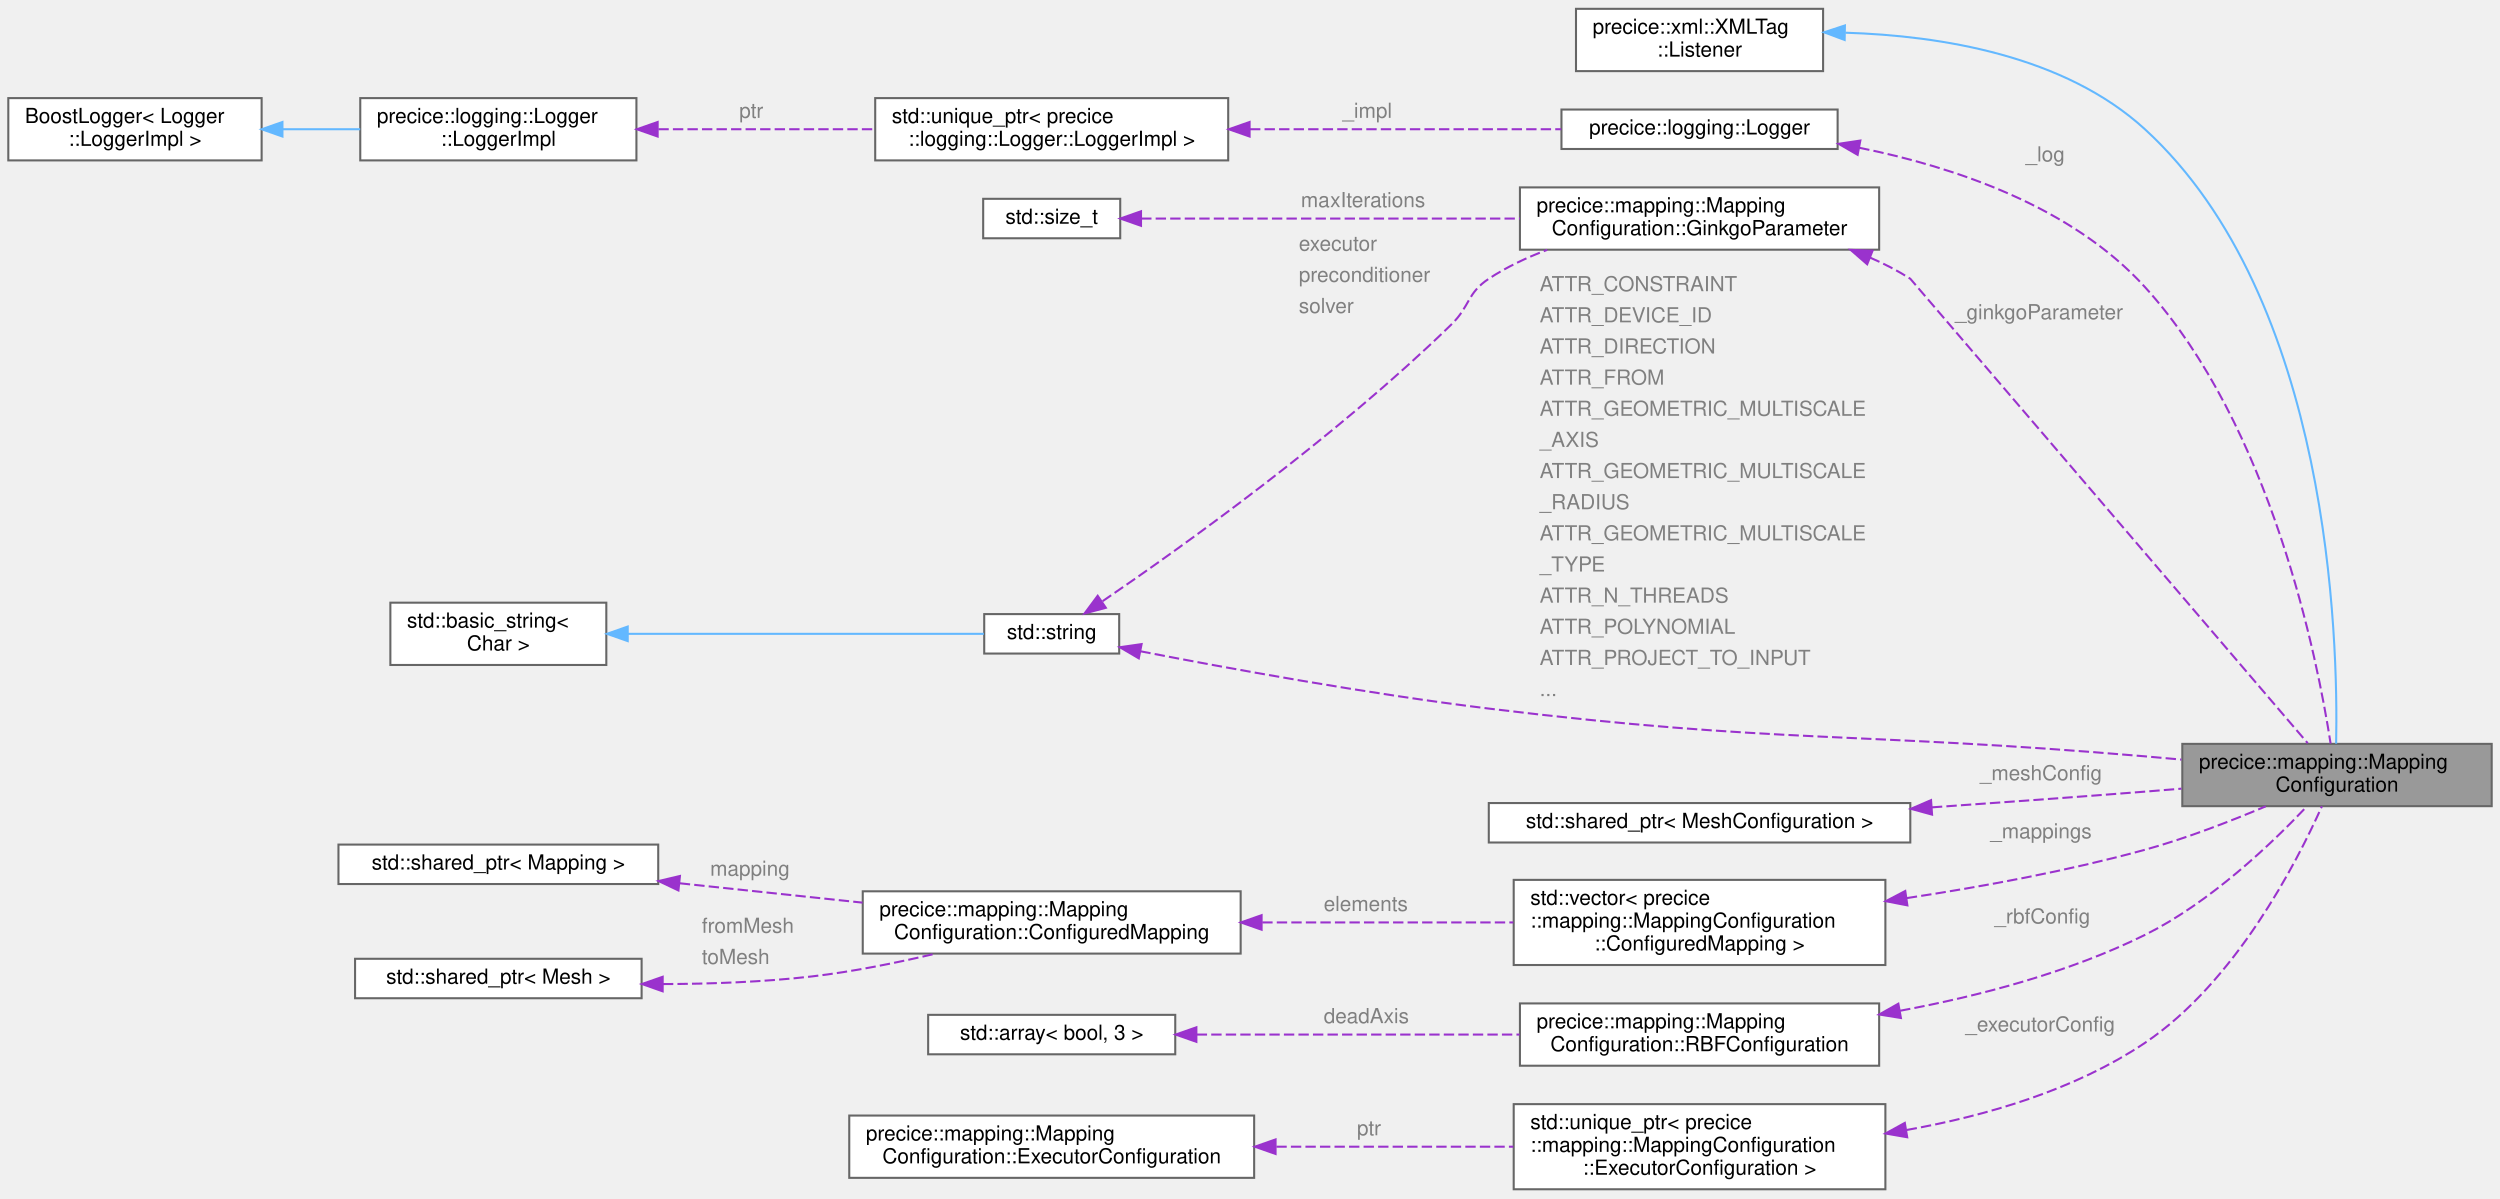
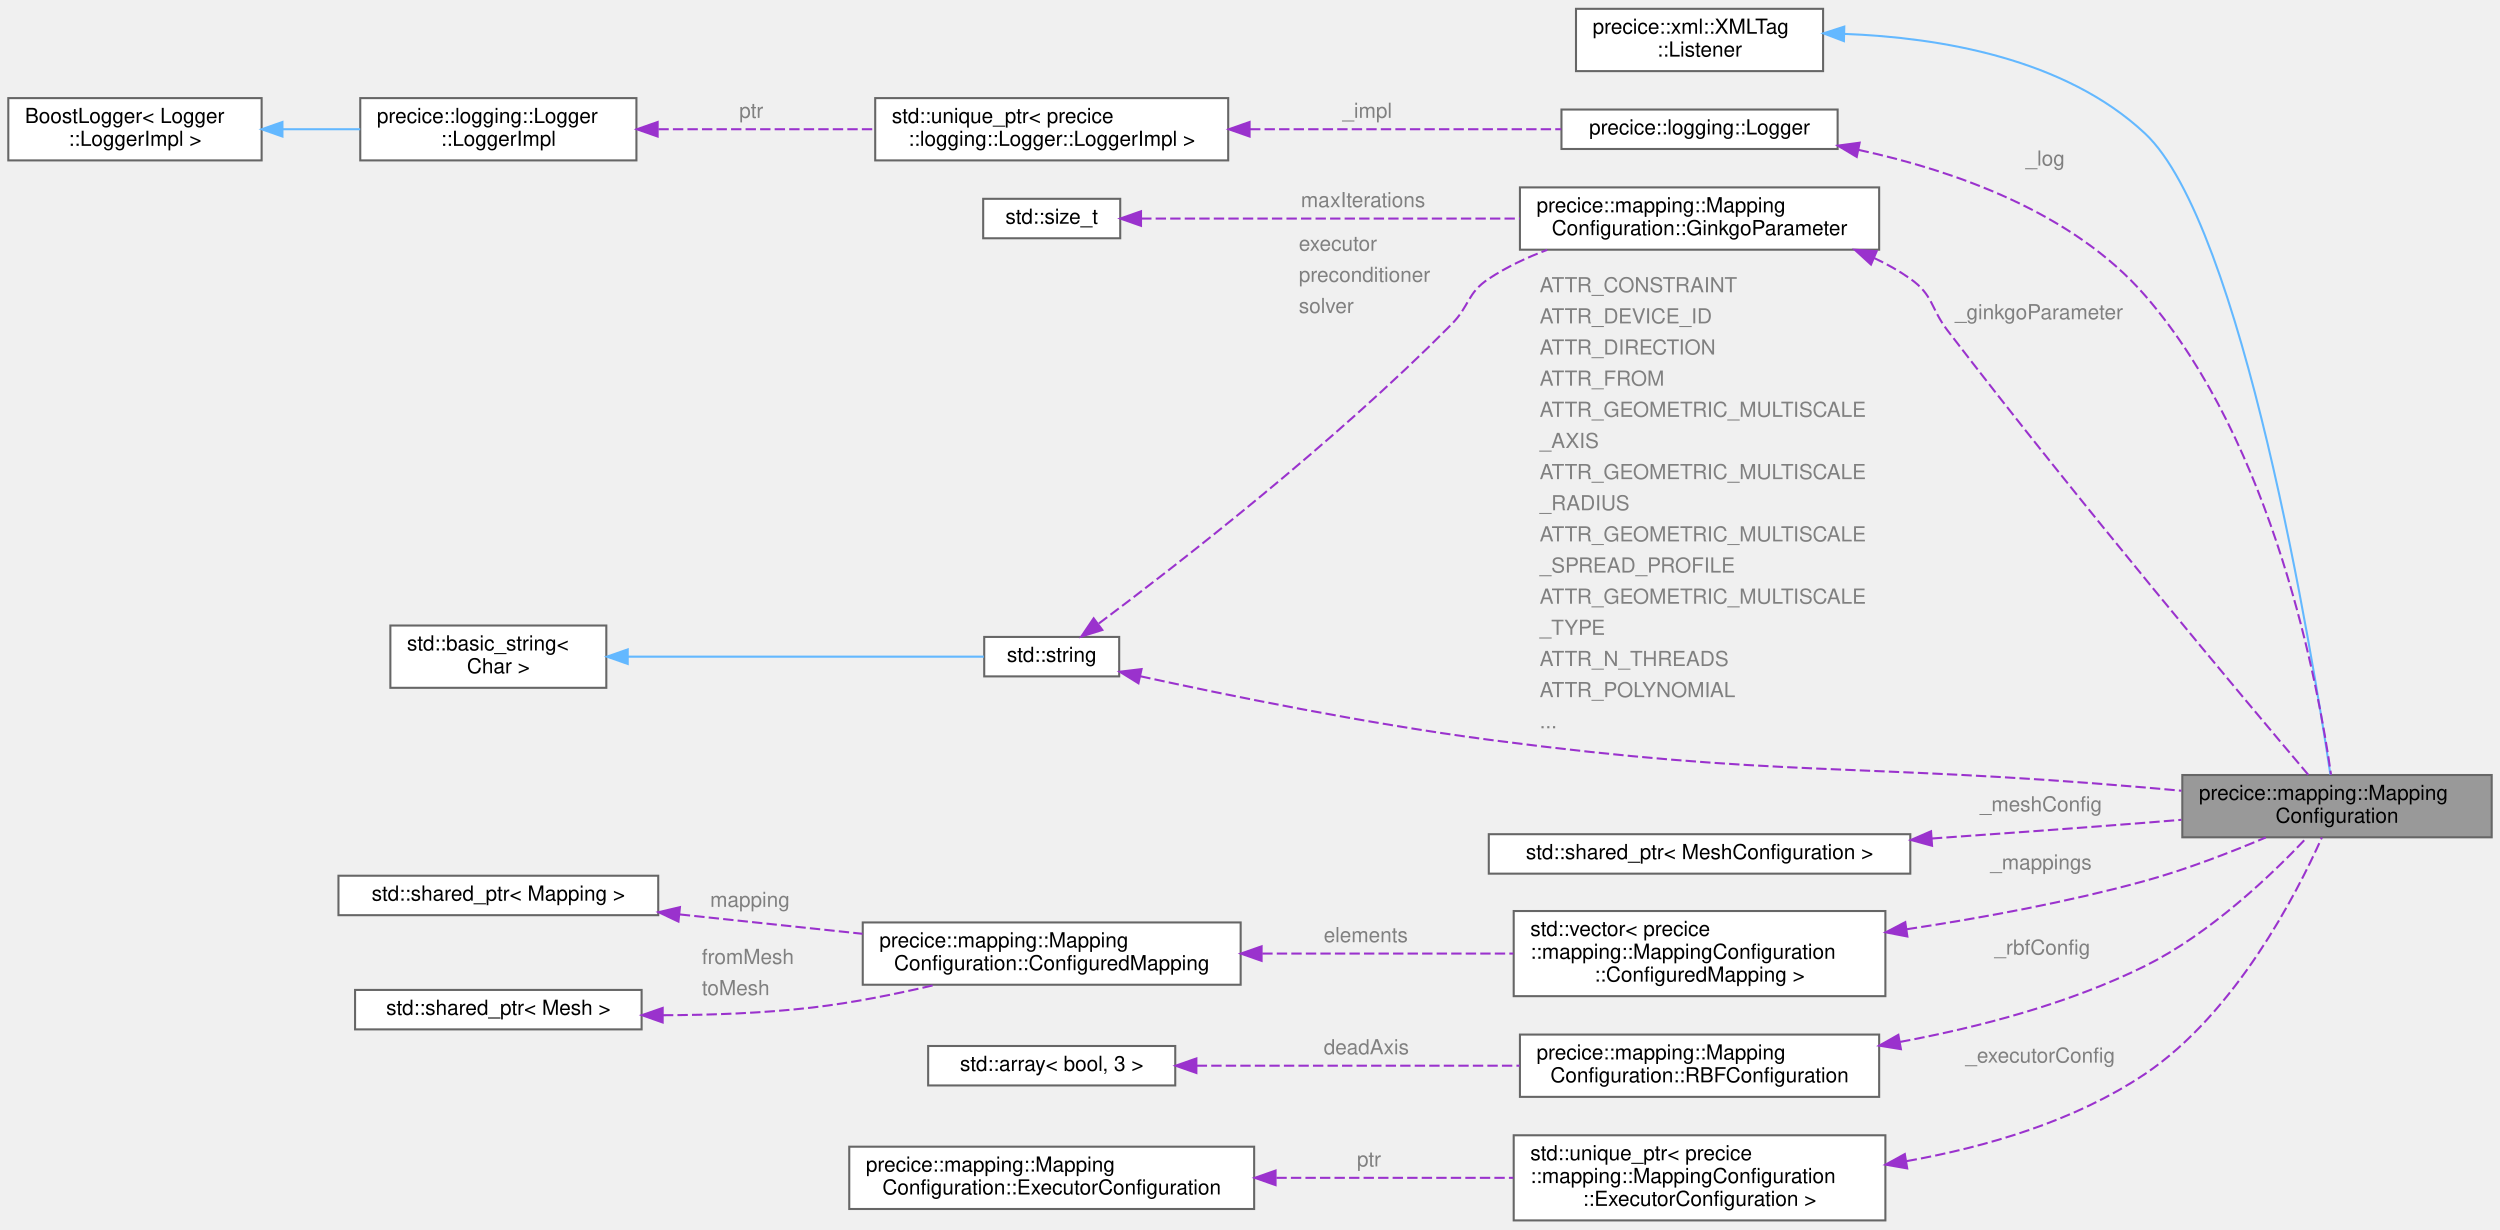
- <svg xmlns="http://www.w3.org/2000/svg" xmlns:xlink="http://www.w3.org/1999/xlink" width="1204pt" height="577pt" viewBox="0.00 0.00 1204.00 576.50">
-   <g id="graph0" class="graph" transform="scale(1 1) rotate(0) translate(4 572.5)">
+ <svg xmlns="http://www.w3.org/2000/svg" xmlns:xlink="http://www.w3.org/1999/xlink" width="1204pt" height="592pt" viewBox="0.00 0.00 1204.00 591.50">
+   <g id="graph0" class="graph" transform="scale(1 1) rotate(0) translate(4 587.5)">
    <g id="Node000001" class="node">
      <g id="a_Node000001">
        <a xlink:title="Performs XML configuration and holds configured mappings.">
          <polygon fill="#999999" stroke="#666666" points="1196,-214.5 1047,-214.5 1047,-184.5 1196,-184.5 1196,-214.5" />
          <text text-anchor="start" x="1055" y="-202.5" font-family="Helvetica,sans-Serif" font-size="10.00">precice::mapping::Mapping</text>
          <text text-anchor="middle" x="1121.5" y="-191.5" font-family="Helvetica,sans-Serif" font-size="10.00">Configuration</text>
        </a>
      </g>
    </g>
    <g id="Node000002" class="node">
      <g id="a_Node000002">
        <a xlink:href="structprecice_1_1xml_1_1XMLTag_1_1Listener.html" target="_top" xlink:title="Callback interface for configuration classes using XMLTag.">
-           <polygon fill="white" stroke="#666666" points="874,-568.5 755,-568.5 755,-538.5 874,-538.5 874,-568.5" />
-           <text text-anchor="start" x="763" y="-556.5" font-family="Helvetica,sans-Serif" font-size="10.00">precice::xml::XMLTag</text>
-           <text text-anchor="middle" x="814.5" y="-545.5" font-family="Helvetica,sans-Serif" font-size="10.00">::Listener</text>
+           <polygon fill="white" stroke="#666666" points="874,-583.5 755,-583.5 755,-553.5 874,-553.5 874,-583.5" />
+           <text text-anchor="start" x="763" y="-571.5" font-family="Helvetica,sans-Serif" font-size="10.00">precice::xml::XMLTag</text>
+           <text text-anchor="middle" x="814.5" y="-560.5" font-family="Helvetica,sans-Serif" font-size="10.00">::Listener</text>
        </a>
      </g>
    </g>
    <g id="edge1_Node000001_Node000002" class="edge">
      <g id="a_edge1_Node000001_Node000002">
        <a xlink:title=" ">
-           <path fill="none" stroke="#63b8ff" d="M884.72,-557C931.04,-555.56 990.38,-545.88 1029,-510.5 1118.22,-428.76 1122.12,-264.96 1121.08,-214.59" />
-           <polygon fill="#63b8ff" stroke="#63b8ff" points="884.38,-553.5 874.45,-557.19 884.51,-560.5 884.38,-553.5" />
+           <path fill="none" stroke="#63b8ff" d="M884.14,-571.43C930.66,-569.67 990.46,-559.53 1029,-523.5 1075.87,-479.7 1109.63,-272.81 1118.31,-214.71" />
+           <polygon fill="#63b8ff" stroke="#63b8ff" points="884.03,-567.94 874.13,-571.69 884.21,-574.93 884.03,-567.94" />
        </a>
      </g>
    </g>
    <g id="Node000003" class="node">
      <g id="a_Node000003">
        <a xlink:href="classprecice_1_1logging_1_1Logger.html" target="_top" xlink:title="This class provides a lightweight logger.">
-           <polygon fill="white" stroke="#666666" points="881,-520 748,-520 748,-501 881,-501 881,-520" />
-           <text text-anchor="middle" x="814.5" y="-508" font-family="Helvetica,sans-Serif" font-size="10.00">precice::logging::Logger</text>
+           <polygon fill="white" stroke="#666666" points="881,-535 748,-535 748,-516 881,-516 881,-535" />
+           <text text-anchor="middle" x="814.5" y="-523" font-family="Helvetica,sans-Serif" font-size="10.00">precice::logging::Logger</text>
        </a>
      </g>
    </g>
    <g id="edge2_Node000001_Node000003" class="edge">
      <g id="a_edge2_Node000001_Node000003">
        <a xlink:title=" ">
-           <path fill="none" stroke="#9a32cd" stroke-dasharray="5,2" d="M891.4,-501.6C937.37,-492.3 993.75,-473.3 1029,-434.5 1089.94,-367.42 1112.15,-255.17 1118.42,-214.66" />
-           <polygon fill="#9a32cd" stroke="#9a32cd" points="890.63,-498.18 881.46,-503.49 891.94,-505.06 890.63,-498.18" />
-         </a>
-       </g>
-       <text text-anchor="start" x="971.5" y="-495" font-family="Helvetica,sans-Serif" font-size="10.00" fill="grey">_log</text>
+           <path fill="none" stroke="#9a32cd" stroke-dasharray="5,2" d="M891.11,-515.56C937.39,-505.54 994.21,-485.49 1029,-445.5 1091.21,-373.99 1112.73,-256.29 1118.62,-214.66" />
+           <polygon fill="#9a32cd" stroke="#9a32cd" points="890.2,-512.17 881.11,-517.61 891.61,-519.03 890.2,-512.17" />
+         </a>
+       </g>
+       <text text-anchor="start" x="971.5" y="-508" font-family="Helvetica,sans-Serif" font-size="10.00" fill="grey">_log</text>
    </g>
    <g id="Node000004" class="node">
      <g id="a_Node000004">
        <a target="_parent" xlink:href="http://en.cppreference.com/w/cpp/memory/unique_ptr.html" xlink:title=" ">
-           <polygon fill="white" stroke="#666666" points="587.5,-525.5 417.5,-525.5 417.5,-495.5 587.5,-495.5 587.5,-525.5" />
-           <text text-anchor="start" x="425.5" y="-513.5" font-family="Helvetica,sans-Serif" font-size="10.00">std::unique_ptr&lt; precice</text>
-           <text text-anchor="middle" x="502.5" y="-502.5" font-family="Helvetica,sans-Serif" font-size="10.00">::logging::Logger::LoggerImpl &gt;</text>
+           <polygon fill="white" stroke="#666666" points="587.5,-540.5 417.5,-540.5 417.5,-510.5 587.5,-510.5 587.5,-540.5" />
+           <text text-anchor="start" x="425.5" y="-528.5" font-family="Helvetica,sans-Serif" font-size="10.00">std::unique_ptr&lt; precice</text>
+           <text text-anchor="middle" x="502.5" y="-517.5" font-family="Helvetica,sans-Serif" font-size="10.00">::logging::Logger::LoggerImpl &gt;</text>
        </a>
      </g>
    </g>
    <g id="edge3_Node000003_Node000004" class="edge">
      <g id="a_edge3_Node000003_Node000004">
        <a xlink:title=" ">
-           <path fill="none" stroke="#9a32cd" stroke-dasharray="5,2" d="M598,-510.5C646.48,-510.5 704.34,-510.5 747.89,-510.5" />
-           <polygon fill="#9a32cd" stroke="#9a32cd" points="597.8,-507 587.8,-510.5 597.8,-514 597.8,-507" />
-         </a>
-       </g>
-       <text text-anchor="start" x="642.5" y="-516" font-family="Helvetica,sans-Serif" font-size="10.00" fill="grey">_impl</text>
+           <path fill="none" stroke="#9a32cd" stroke-dasharray="5,2" d="M598,-525.5C646.48,-525.5 704.34,-525.5 747.89,-525.5" />
+           <polygon fill="#9a32cd" stroke="#9a32cd" points="597.8,-522 587.8,-525.5 597.8,-529 597.8,-522" />
+         </a>
+       </g>
+       <text text-anchor="start" x="642.5" y="-531" font-family="Helvetica,sans-Serif" font-size="10.00" fill="grey">_impl</text>
    </g>
    <g id="Node000005" class="node">
      <g id="a_Node000005">
        <a xlink:href="classprecice_1_1logging_1_1Logger_1_1LoggerImpl.html" target="_top" xlink:title=" ">
-           <polygon fill="white" stroke="#666666" points="302.5,-525.5 169.5,-525.5 169.5,-495.5 302.5,-495.5 302.5,-525.5" />
-           <text text-anchor="start" x="177.5" y="-513.5" font-family="Helvetica,sans-Serif" font-size="10.00">precice::logging::Logger</text>
-           <text text-anchor="middle" x="236" y="-502.5" font-family="Helvetica,sans-Serif" font-size="10.00">::LoggerImpl</text>
+           <polygon fill="white" stroke="#666666" points="302.5,-540.5 169.5,-540.5 169.5,-510.5 302.5,-510.5 302.5,-540.5" />
+           <text text-anchor="start" x="177.5" y="-528.5" font-family="Helvetica,sans-Serif" font-size="10.00">precice::logging::Logger</text>
+           <text text-anchor="middle" x="236" y="-517.5" font-family="Helvetica,sans-Serif" font-size="10.00">::LoggerImpl</text>
        </a>
      </g>
    </g>
    <g id="edge4_Node000004_Node000005" class="edge">
      <g id="a_edge4_Node000004_Node000005">
        <a xlink:title=" ">
-           <path fill="none" stroke="#9a32cd" stroke-dasharray="5,2" d="M313.07,-510.5C345.6,-510.5 383.7,-510.5 417.09,-510.5" />
-           <polygon fill="#9a32cd" stroke="#9a32cd" points="312.72,-507 302.72,-510.5 312.72,-514 312.72,-507" />
-         </a>
-       </g>
-       <text text-anchor="start" x="352" y="-516" font-family="Helvetica,sans-Serif" font-size="10.00" fill="grey">ptr</text>
+           <path fill="none" stroke="#9a32cd" stroke-dasharray="5,2" d="M313.07,-525.5C345.6,-525.5 383.7,-525.5 417.09,-525.5" />
+           <polygon fill="#9a32cd" stroke="#9a32cd" points="312.72,-522 302.72,-525.5 312.72,-529 312.72,-522" />
+         </a>
+       </g>
+       <text text-anchor="start" x="352" y="-531" font-family="Helvetica,sans-Serif" font-size="10.00" fill="grey">ptr</text>
    </g>
    <g id="Node000006" class="node">
      <g id="a_Node000006">
        <a xlink:title=" ">
-           <polygon fill="white" stroke="#666666" points="122,-525.5 0,-525.5 0,-495.5 122,-495.5 122,-525.5" />
-           <text text-anchor="start" x="8" y="-513.5" font-family="Helvetica,sans-Serif" font-size="10.00">BoostLogger&lt; Logger</text>
-           <text text-anchor="middle" x="61" y="-502.5" font-family="Helvetica,sans-Serif" font-size="10.00">::LoggerImpl &gt;</text>
+           <polygon fill="white" stroke="#666666" points="122,-540.5 0,-540.5 0,-510.5 122,-510.5 122,-540.5" />
+           <text text-anchor="start" x="8" y="-528.5" font-family="Helvetica,sans-Serif" font-size="10.00">BoostLogger&lt; Logger</text>
+           <text text-anchor="middle" x="61" y="-517.5" font-family="Helvetica,sans-Serif" font-size="10.00">::LoggerImpl &gt;</text>
        </a>
      </g>
    </g>
    <g id="edge5_Node000005_Node000006" class="edge">
      <g id="a_edge5_Node000005_Node000006">
        <a xlink:title=" ">
-           <path fill="none" stroke="#63b8ff" d="M132.23,-510.5C144.54,-510.5 157.3,-510.5 169.47,-510.5" />
-           <polygon fill="#63b8ff" stroke="#63b8ff" points="132.02,-507 122.02,-510.5 132.02,-514 132.02,-507" />
+           <path fill="none" stroke="#63b8ff" d="M132.23,-525.5C144.54,-525.5 157.3,-525.5 169.47,-525.5" />
+           <polygon fill="#63b8ff" stroke="#63b8ff" points="132.02,-522 122.02,-525.5 132.02,-529 132.02,-522" />
        </a>
      </g>
    </g>
    <g id="Node000007" class="node">
      <g id="a_Node000007">
        <a target="_parent" xlink:href="http://en.cppreference.com/w/cpp/string/basic_string.html" xlink:title=" ">
-           <polygon fill="white" stroke="#666666" points="535,-277 470,-277 470,-258 535,-258 535,-277" />
-           <text text-anchor="middle" x="502.5" y="-265" font-family="Helvetica,sans-Serif" font-size="10.00">std::string</text>
+           <polygon fill="white" stroke="#666666" points="535,-281 470,-281 470,-262 535,-262 535,-281" />
+           <text text-anchor="middle" x="502.5" y="-269" font-family="Helvetica,sans-Serif" font-size="10.00">std::string</text>
        </a>
      </g>
    </g>
    <g id="edge6_Node000001_Node000007" class="edge">
      <g id="a_edge6_Node000001_Node000007">
        <a xlink:title=" ">
-           <path fill="none" stroke="#9a32cd" stroke-dasharray="5,2" d="M545.2,-259.1C587.35,-250.9 654.45,-238.64 713,-231.5 852.78,-214.44 888.7,-220.5 1029,-208.5 1034.73,-208.01 1040.65,-207.48 1046.6,-206.93" />
-           <polygon fill="#9a32cd" stroke="#9a32cd" points="544.44,-255.68 535.3,-261.04 545.79,-262.55 544.44,-255.68" />
-         </a>
-       </g>
-       <text text-anchor="start" x="737.5" y="-432.5" font-family="Helvetica,sans-Serif" font-size="10.00" fill="grey">ATTR_CONSTRAINT</text>
-       <text text-anchor="start" x="737.5" y="-417.5" font-family="Helvetica,sans-Serif" font-size="10.00" fill="grey">ATTR_DEVICE_ID</text>
-       <text text-anchor="start" x="737.5" y="-402.5" font-family="Helvetica,sans-Serif" font-size="10.00" fill="grey">ATTR_DIRECTION</text>
-       <text text-anchor="start" x="737.5" y="-387.5" font-family="Helvetica,sans-Serif" font-size="10.00" fill="grey">ATTR_FROM</text>
-       <text text-anchor="start" x="737.5" y="-372.5" font-family="Helvetica,sans-Serif" font-size="10.00" fill="grey">ATTR_GEOMETRIC_MULTISCALE</text>
-       <text text-anchor="start" x="737.5" y="-357.5" font-family="Helvetica,sans-Serif" font-size="10.00" fill="grey">  _AXIS</text>
-       <text text-anchor="start" x="737.5" y="-342.5" font-family="Helvetica,sans-Serif" font-size="10.00" fill="grey">ATTR_GEOMETRIC_MULTISCALE</text>
-       <text text-anchor="start" x="737.5" y="-327.5" font-family="Helvetica,sans-Serif" font-size="10.00" fill="grey">  _RADIUS</text>
-       <text text-anchor="start" x="737.5" y="-312.5" font-family="Helvetica,sans-Serif" font-size="10.00" fill="grey">ATTR_GEOMETRIC_MULTISCALE</text>
-       <text text-anchor="start" x="737.5" y="-297.5" font-family="Helvetica,sans-Serif" font-size="10.00" fill="grey">  _TYPE</text>
-       <text text-anchor="start" x="737.5" y="-282.5" font-family="Helvetica,sans-Serif" font-size="10.00" fill="grey">ATTR_N_THREADS</text>
-       <text text-anchor="start" x="737.5" y="-267.5" font-family="Helvetica,sans-Serif" font-size="10.00" fill="grey">ATTR_POLYNOMIAL</text>
-       <text text-anchor="start" x="737.5" y="-252.5" font-family="Helvetica,sans-Serif" font-size="10.00" fill="grey">ATTR_PROJECT_TO_INPUT</text>
-       <text text-anchor="start" x="737.5" y="-237.5" font-family="Helvetica,sans-Serif" font-size="10.00" fill="grey">  ...</text>
+           <path fill="none" stroke="#9a32cd" stroke-dasharray="5,2" d="M545.15,-262.07C587.26,-252.88 654.32,-239.21 713,-231.5 852.62,-213.15 888.7,-220.5 1029,-208.5 1034.73,-208.01 1040.65,-207.48 1046.6,-206.93" />
+           <polygon fill="#9a32cd" stroke="#9a32cd" points="544.27,-258.68 535.26,-264.24 545.78,-265.51 544.27,-258.68" />
+         </a>
+       </g>
+       <text text-anchor="start" x="737.5" y="-447" font-family="Helvetica,sans-Serif" font-size="10.00" fill="grey">ATTR_CONSTRAINT</text>
+       <text text-anchor="start" x="737.5" y="-432" font-family="Helvetica,sans-Serif" font-size="10.00" fill="grey">ATTR_DEVICE_ID</text>
+       <text text-anchor="start" x="737.5" y="-417" font-family="Helvetica,sans-Serif" font-size="10.00" fill="grey">ATTR_DIRECTION</text>
+       <text text-anchor="start" x="737.5" y="-402" font-family="Helvetica,sans-Serif" font-size="10.00" fill="grey">ATTR_FROM</text>
+       <text text-anchor="start" x="737.5" y="-387" font-family="Helvetica,sans-Serif" font-size="10.00" fill="grey">ATTR_GEOMETRIC_MULTISCALE</text>
+       <text text-anchor="start" x="737.5" y="-372" font-family="Helvetica,sans-Serif" font-size="10.00" fill="grey">  _AXIS</text>
+       <text text-anchor="start" x="737.5" y="-357" font-family="Helvetica,sans-Serif" font-size="10.00" fill="grey">ATTR_GEOMETRIC_MULTISCALE</text>
+       <text text-anchor="start" x="737.5" y="-342" font-family="Helvetica,sans-Serif" font-size="10.00" fill="grey">  _RADIUS</text>
+       <text text-anchor="start" x="737.5" y="-327" font-family="Helvetica,sans-Serif" font-size="10.00" fill="grey">ATTR_GEOMETRIC_MULTISCALE</text>
+       <text text-anchor="start" x="737.5" y="-312" font-family="Helvetica,sans-Serif" font-size="10.00" fill="grey">  _SPREAD_PROFILE</text>
+       <text text-anchor="start" x="737.5" y="-297" font-family="Helvetica,sans-Serif" font-size="10.00" fill="grey">ATTR_GEOMETRIC_MULTISCALE</text>
+       <text text-anchor="start" x="737.5" y="-282" font-family="Helvetica,sans-Serif" font-size="10.00" fill="grey">  _TYPE</text>
+       <text text-anchor="start" x="737.5" y="-267" font-family="Helvetica,sans-Serif" font-size="10.00" fill="grey">ATTR_N_THREADS</text>
+       <text text-anchor="start" x="737.5" y="-252" font-family="Helvetica,sans-Serif" font-size="10.00" fill="grey">ATTR_POLYNOMIAL</text>
+       <text text-anchor="start" x="737.5" y="-237" font-family="Helvetica,sans-Serif" font-size="10.00" fill="grey">  ...</text>
    </g>
    <g id="Node000018" class="node">
      <g id="a_Node000018">
        <a xlink:href="structprecice_1_1mapping_1_1MappingConfiguration_1_1GinkgoParameter.html" target="_top" xlink:title=" ">
-           <polygon fill="white" stroke="#666666" points="901,-482.5 728,-482.5 728,-452.5 901,-452.5 901,-482.5" />
-           <text text-anchor="start" x="736" y="-470.5" font-family="Helvetica,sans-Serif" font-size="10.00">precice::mapping::Mapping</text>
-           <text text-anchor="middle" x="814.5" y="-459.5" font-family="Helvetica,sans-Serif" font-size="10.00">Configuration::GinkgoParameter</text>
+           <polygon fill="white" stroke="#666666" points="901,-497.5 728,-497.5 728,-467.5 901,-467.5 901,-497.5" />
+           <text text-anchor="start" x="736" y="-485.5" font-family="Helvetica,sans-Serif" font-size="10.00">precice::mapping::Mapping</text>
+           <text text-anchor="middle" x="814.5" y="-474.5" font-family="Helvetica,sans-Serif" font-size="10.00">Configuration::GinkgoParameter</text>
        </a>
      </g>
    </g>
    <g id="edge18_Node000018_Node000007" class="edge">
      <g id="a_edge18_Node000018_Node000007">
        <a xlink:title=" ">
-           <path fill="none" stroke="#9a32cd" stroke-dasharray="5,2" d="M527.03,-283.23C564.56,-308.86 639.41,-362.26 695,-416.5 704.04,-425.32 702.45,-431.54 713,-438.5 721.57,-444.15 731.25,-448.72 741.13,-452.41" />
-           <polygon fill="#9a32cd" stroke="#9a32cd" points="528.57,-280.04 518.33,-277.32 524.64,-285.83 528.57,-280.04" />
-         </a>
-       </g>
-       <text text-anchor="start" x="621.5" y="-452" font-family="Helvetica,sans-Serif" font-size="10.00" fill="grey">executor</text>
-       <text text-anchor="start" x="621.5" y="-437" font-family="Helvetica,sans-Serif" font-size="10.00" fill="grey">preconditioner</text>
-       <text text-anchor="start" x="621.5" y="-422" font-family="Helvetica,sans-Serif" font-size="10.00" fill="grey">solver</text>
+           <path fill="none" stroke="#9a32cd" stroke-dasharray="5,2" d="M525.23,-287.49C561.98,-315 637.97,-373.88 695,-431.5 703.89,-440.48 702.45,-446.54 713,-453.5 721.57,-459.15 731.25,-463.72 741.13,-467.41" />
+           <polygon fill="#9a32cd" stroke="#9a32cd" points="526.88,-284.36 516.77,-281.2 522.7,-289.97 526.88,-284.36" />
+         </a>
+       </g>
+       <text text-anchor="start" x="621.5" y="-467" font-family="Helvetica,sans-Serif" font-size="10.00" fill="grey">executor</text>
+       <text text-anchor="start" x="621.5" y="-452" font-family="Helvetica,sans-Serif" font-size="10.00" fill="grey">preconditioner</text>
+       <text text-anchor="start" x="621.5" y="-437" font-family="Helvetica,sans-Serif" font-size="10.00" fill="grey">solver</text>
    </g>
    <g id="Node000008" class="node">
      <g id="a_Node000008">
        <a target="_parent" xlink:href="http://en.cppreference.com/w/cpp/string/basic_string.html" xlink:title=" ">
-           <polygon fill="white" stroke="#666666" points="288,-282.5 184,-282.5 184,-252.5 288,-252.5 288,-282.5" />
-           <text text-anchor="start" x="192" y="-270.5" font-family="Helvetica,sans-Serif" font-size="10.00">std::basic_string&lt;</text>
-           <text text-anchor="middle" x="236" y="-259.5" font-family="Helvetica,sans-Serif" font-size="10.00"> Char &gt;</text>
+           <polygon fill="white" stroke="#666666" points="288,-286.5 184,-286.5 184,-256.5 288,-256.5 288,-286.5" />
+           <text text-anchor="start" x="192" y="-274.5" font-family="Helvetica,sans-Serif" font-size="10.00">std::basic_string&lt;</text>
+           <text text-anchor="middle" x="236" y="-263.5" font-family="Helvetica,sans-Serif" font-size="10.00"> Char &gt;</text>
        </a>
      </g>
    </g>
    <g id="edge7_Node000007_Node000008" class="edge">
      <g id="a_edge7_Node000007_Node000008">
        <a xlink:title=" ">
-           <path fill="none" stroke="#63b8ff" d="M298.39,-267.5C351.98,-267.5 427.62,-267.5 469.84,-267.5" />
-           <polygon fill="#63b8ff" stroke="#63b8ff" points="298.31,-264 288.31,-267.5 298.31,-271 298.31,-264" />
+           <path fill="none" stroke="#63b8ff" d="M298.39,-271.5C351.98,-271.5 427.62,-271.5 469.84,-271.5" />
+           <polygon fill="#63b8ff" stroke="#63b8ff" points="298.31,-268 288.31,-271.5 298.31,-275 298.31,-268" />
        </a>
      </g>
    </g>
    <g id="Node000009" class="node">
      <g id="a_Node000009">
        <a target="_parent" xlink:href="http://en.cppreference.com/w/cpp/memory/shared_ptr.html" xlink:title=" ">
          <polygon fill="white" stroke="#666666" points="916,-186 713,-186 713,-167 916,-167 916,-186" />
          <text text-anchor="middle" x="814.5" y="-174" font-family="Helvetica,sans-Serif" font-size="10.00">std::shared_ptr&lt; MeshConfiguration &gt;</text>
        </a>
      </g>
    </g>
    <g id="edge8_Node000001_Node000009" class="edge">
      <g id="a_edge8_Node000001_Node000009">
        <a xlink:title=" ">
          <path fill="none" stroke="#9a32cd" stroke-dasharray="5,2" d="M926.4,-183.93C959.42,-186.24 995.68,-188.87 1029,-191.5 1034.72,-191.95 1040.65,-192.43 1046.6,-192.93" />
          <polygon fill="#9a32cd" stroke="#9a32cd" points="926.48,-180.43 916.26,-183.22 925.99,-187.41 926.48,-180.43" />
        </a>
      </g>
      <text text-anchor="start" x="949.5" y="-197" font-family="Helvetica,sans-Serif" font-size="10.00" fill="grey">_meshConfig</text>
    </g>
    <g id="Node000010" class="node">
      <g id="a_Node000010">
        <a target="_parent" xlink:href="http://en.cppreference.com/w/cpp/container/vector.html" xlink:title=" ">
          <polygon fill="white" stroke="#666666" points="904,-149 725,-149 725,-108 904,-108 904,-149" />
          <text text-anchor="start" x="733" y="-137" font-family="Helvetica,sans-Serif" font-size="10.00">std::vector&lt; precice</text>
          <text text-anchor="start" x="733" y="-126" font-family="Helvetica,sans-Serif" font-size="10.00">::mapping::MappingConfiguration</text>
          <text text-anchor="middle" x="814.5" y="-115" font-family="Helvetica,sans-Serif" font-size="10.00">::ConfiguredMapping &gt;</text>
        </a>
      </g>
    </g>
    <g id="edge9_Node000001_Node000010" class="edge">
      <g id="a_edge9_Node000001_Node000010">
        <a xlink:title=" ">
          <path fill="none" stroke="#9a32cd" stroke-dasharray="5,2" d="M914.32,-140.23C950.73,-145.72 992.09,-153.34 1029,-163.5 1048.75,-168.94 1070.09,-177.19 1087.19,-184.42" />
          <polygon fill="#9a32cd" stroke="#9a32cd" points="914.59,-136.73 904.18,-138.74 913.57,-143.66 914.59,-136.73" />
        </a>
      </g>
      <text text-anchor="start" x="954.5" y="-169" font-family="Helvetica,sans-Serif" font-size="10.00" fill="grey">_mappings</text>
    </g>
    <g id="Node000011" class="node">
      <g id="a_Node000011">
        <a xlink:href="structprecice_1_1mapping_1_1MappingConfiguration_1_1ConfiguredMapping.html" target="_top" xlink:title="Configuration data for one mapping.">
          <polygon fill="white" stroke="#666666" points="593.5,-143.5 411.5,-143.5 411.5,-113.5 593.5,-113.5 593.5,-143.5" />
          <text text-anchor="start" x="419.5" y="-131.5" font-family="Helvetica,sans-Serif" font-size="10.00">precice::mapping::Mapping</text>
          <text text-anchor="middle" x="502.5" y="-120.5" font-family="Helvetica,sans-Serif" font-size="10.00">Configuration::ConfiguredMapping</text>
        </a>
      </g>
    </g>
    <g id="edge10_Node000010_Node000011" class="edge">
      <g id="a_edge10_Node000010_Node000011">
        <a xlink:title=" ">
          <path fill="none" stroke="#9a32cd" stroke-dasharray="5,2" d="M603.89,-128.5C642.83,-128.5 687.05,-128.5 724.8,-128.5" />
          <polygon fill="#9a32cd" stroke="#9a32cd" points="603.58,-125 593.58,-128.5 603.58,-132 603.58,-125" />
        </a>
      </g>
      <text text-anchor="start" x="633.5" y="-134" font-family="Helvetica,sans-Serif" font-size="10.00" fill="grey">elements</text>
    </g>
    <g id="Node000012" class="node">
      <g id="a_Node000012">
        <a target="_parent" xlink:href="http://en.cppreference.com/w/cpp/memory/shared_ptr.html" xlink:title=" ">
          <polygon fill="white" stroke="#666666" points="313,-166 159,-166 159,-147 313,-147 313,-166" />
          <text text-anchor="middle" x="236" y="-154" font-family="Helvetica,sans-Serif" font-size="10.00">std::shared_ptr&lt; Mapping &gt;</text>
        </a>
      </g>
    </g>
    <g id="edge11_Node000011_Node000012" class="edge">
      <g id="a_edge11_Node000011_Node000012">
        <a xlink:title=" ">
          <path fill="none" stroke="#9a32cd" stroke-dasharray="5,2" d="M323.38,-147.36C351.57,-144.37 382.94,-141.05 411.4,-138.04" />
          <polygon fill="#9a32cd" stroke="#9a32cd" points="322.73,-143.91 313.15,-148.44 323.46,-150.87 322.73,-143.91" />
        </a>
      </g>
      <text text-anchor="start" x="338" y="-151" font-family="Helvetica,sans-Serif" font-size="10.00" fill="grey">mapping</text>
    </g>
    <g id="Node000013" class="node">
      <g id="a_Node000013">
        <a target="_parent" xlink:href="http://en.cppreference.com/w/cpp/memory/shared_ptr.html" xlink:title=" ">
          <polygon fill="white" stroke="#666666" points="305,-111 167,-111 167,-92 305,-92 305,-111" />
          <text text-anchor="middle" x="236" y="-99" font-family="Helvetica,sans-Serif" font-size="10.00">std::shared_ptr&lt; Mesh &gt;</text>
        </a>
      </g>
    </g>
    <g id="edge12_Node000011_Node000013" class="edge">
      <g id="a_edge12_Node000011_Node000013">
        <a xlink:title=" ">
          <path fill="none" stroke="#9a32cd" stroke-dasharray="5,2" d="M315.26,-98.82C338.42,-98.89 363.79,-99.82 387,-102.5 406.64,-104.77 427.84,-109.05 446.59,-113.49" />
          <polygon fill="#9a32cd" stroke="#9a32cd" points="315.13,-95.33 305.14,-98.85 315.15,-102.33 315.13,-95.33" />
        </a>
      </g>
      <text text-anchor="start" x="334" y="-123.5" font-family="Helvetica,sans-Serif" font-size="10.00" fill="grey">fromMesh</text>
      <text text-anchor="start" x="334" y="-108.5" font-family="Helvetica,sans-Serif" font-size="10.00" fill="grey">toMesh</text>
    </g>
    <g id="Node000014" class="node">
      <g id="a_Node000014">
        <a xlink:href="structprecice_1_1mapping_1_1MappingConfiguration_1_1RBFConfiguration.html" target="_top" xlink:title=" ">
          <polygon fill="white" stroke="#666666" points="901,-89.5 728,-89.5 728,-59.5 901,-59.5 901,-89.5" />
          <text text-anchor="start" x="736" y="-77.5" font-family="Helvetica,sans-Serif" font-size="10.00">precice::mapping::Mapping</text>
          <text text-anchor="middle" x="814.5" y="-66.5" font-family="Helvetica,sans-Serif" font-size="10.00">Configuration::RBFConfiguration</text>
        </a>
      </g>
    </g>
    <g id="edge13_Node000001_Node000014" class="edge">
      <g id="a_edge13_Node000001_Node000014">
        <a xlink:title=" ">
          <path fill="none" stroke="#9a32cd" stroke-dasharray="5,2" d="M911.09,-85.97C949.17,-93.06 992.52,-104.41 1029,-122.5 1060.43,-138.09 1090.24,-166.65 1106.87,-184.27" />
          <polygon fill="#9a32cd" stroke="#9a32cd" points="911.48,-82.48 901.02,-84.17 910.24,-89.37 911.48,-82.48" />
        </a>
      </g>
      <text text-anchor="start" x="956.5" y="-128" font-family="Helvetica,sans-Serif" font-size="10.00" fill="grey">_rbfConfig</text>
    </g>
    <g id="Node000015" class="node">
      <g id="a_Node000015">
        <a target="_parent" xlink:href="http://en.cppreference.com/w/cpp/container/array.html" xlink:title=" ">
          <polygon fill="white" stroke="#666666" points="562,-84 443,-84 443,-65 562,-65 562,-84" />
          <text text-anchor="middle" x="502.5" y="-72" font-family="Helvetica,sans-Serif" font-size="10.00">std::array&lt; bool, 3 &gt;</text>
        </a>
      </g>
    </g>
    <g id="edge14_Node000014_Node000015" class="edge">
      <g id="a_edge14_Node000014_Node000015">
        <a xlink:title=" ">
          <path fill="none" stroke="#9a32cd" stroke-dasharray="5,2" d="M572.32,-74.5C618.19,-74.5 678.83,-74.5 727.83,-74.5" />
          <polygon fill="#9a32cd" stroke="#9a32cd" points="572.17,-71 562.17,-74.5 572.17,-78 572.17,-71" />
        </a>
      </g>
      <text text-anchor="start" x="633.5" y="-80" font-family="Helvetica,sans-Serif" font-size="10.00" fill="grey">deadAxis</text>
    </g>
    <g id="Node000016" class="node">
      <g id="a_Node000016">
        <a target="_parent" xlink:href="http://en.cppreference.com/w/cpp/memory/unique_ptr.html" xlink:title=" ">
          <polygon fill="white" stroke="#666666" points="904,-41 725,-41 725,0 904,0 904,-41" />
          <text text-anchor="start" x="733" y="-29" font-family="Helvetica,sans-Serif" font-size="10.00">std::unique_ptr&lt; precice</text>
          <text text-anchor="start" x="733" y="-18" font-family="Helvetica,sans-Serif" font-size="10.00">::mapping::MappingConfiguration</text>
          <text text-anchor="middle" x="814.5" y="-7" font-family="Helvetica,sans-Serif" font-size="10.00">::ExecutorConfiguration &gt;</text>
        </a>
      </g>
    </g>
    <g id="edge15_Node000001_Node000016" class="edge">
      <g id="a_edge15_Node000001_Node000016">
        <a xlink:title=" ">
          <path fill="none" stroke="#9a32cd" stroke-dasharray="5,2" d="M914.24,-28.55C952.58,-35.37 995.29,-47.83 1029,-70.5 1072.52,-99.76 1102.03,-157.17 1114.22,-184.43" />
          <polygon fill="#9a32cd" stroke="#9a32cd" points="914.51,-25.05 904.07,-26.86 913.36,-31.96 914.51,-25.05" />
        </a>
      </g>
      <text text-anchor="start" x="942.5" y="-76" font-family="Helvetica,sans-Serif" font-size="10.00" fill="grey">_executorConfig</text>
    </g>
    <g id="Node000017" class="node">
      <g id="a_Node000017">
        <a xlink:href="structprecice_1_1mapping_1_1MappingConfiguration_1_1ExecutorConfiguration.html" target="_top" xlink:title=" ">
          <polygon fill="white" stroke="#666666" points="600,-35.5 405,-35.5 405,-5.5 600,-5.5 600,-35.5" />
          <text text-anchor="start" x="413" y="-23.5" font-family="Helvetica,sans-Serif" font-size="10.00">precice::mapping::Mapping</text>
          <text text-anchor="middle" x="502.5" y="-12.5" font-family="Helvetica,sans-Serif" font-size="10.00">Configuration::ExecutorConfiguration</text>
        </a>
      </g>
    </g>
    <g id="edge16_Node000016_Node000017" class="edge">
      <g id="a_edge16_Node000016_Node000017">
        <a xlink:title=" ">
          <path fill="none" stroke="#9a32cd" stroke-dasharray="5,2" d="M610.69,-20.5C647.92,-20.5 689.23,-20.5 724.8,-20.5" />
          <polygon fill="#9a32cd" stroke="#9a32cd" points="610.31,-17 600.31,-20.5 610.31,-24 610.31,-17" />
        </a>
      </g>
      <text text-anchor="start" x="649.5" y="-26" font-family="Helvetica,sans-Serif" font-size="10.00" fill="grey">ptr</text>
    </g>
    <g id="edge17_Node000001_Node000018" class="edge">
      <g id="a_edge17_Node000001_Node000018">
        <a xlink:title=" ">
-           <path fill="none" stroke="#9a32cd" stroke-dasharray="5,2" d="M896.6,-448.7C903.4,-445.76 909.96,-442.39 916,-438.5 916.19,-438.38 1062.32,-267.53 1107.41,-214.81" />
-           <polygon fill="#9a32cd" stroke="#9a32cd" points="895.23,-445.48 887.23,-452.43 897.82,-451.98 895.23,-445.48" />
-         </a>
-       </g>
-       <text text-anchor="start" x="937.5" y="-419" font-family="Helvetica,sans-Serif" font-size="10.00" fill="grey">_ginkgoParameter</text>
+           <path fill="none" stroke="#9a32cd" stroke-dasharray="5,2" d="M898.44,-463.55C904.63,-460.66 910.56,-457.33 916,-453.5 927.19,-445.61 925.67,-439.37 934,-428.5 997.14,-346.08 1077.09,-250.76 1107.74,-214.53" />
+           <polygon fill="#9a32cd" stroke="#9a32cd" points="897.06,-460.33 889.24,-467.48 899.81,-466.77 897.06,-460.33" />
+         </a>
+       </g>
+       <text text-anchor="start" x="937.5" y="-434" font-family="Helvetica,sans-Serif" font-size="10.00" fill="grey">_ginkgoParameter</text>
    </g>
    <g id="Node000019" class="node">
      <g id="a_Node000019">
        <a target="_parent" xlink:href="http://en.cppreference.com/w/cpp/types/size_t.html" xlink:title=" ">
-           <polygon fill="white" stroke="#666666" points="535.5,-477 469.5,-477 469.5,-458 535.5,-458 535.5,-477" />
-           <text text-anchor="middle" x="502.5" y="-465" font-family="Helvetica,sans-Serif" font-size="10.00">std::size_t</text>
+           <polygon fill="white" stroke="#666666" points="535.5,-492 469.5,-492 469.5,-473 535.5,-473 535.5,-492" />
+           <text text-anchor="middle" x="502.5" y="-480" font-family="Helvetica,sans-Serif" font-size="10.00">std::size_t</text>
        </a>
      </g>
    </g>
    <g id="edge19_Node000018_Node000019" class="edge">
      <g id="a_edge19_Node000018_Node000019">
        <a xlink:title=" ">
-           <path fill="none" stroke="#9a32cd" stroke-dasharray="5,2" d="M545.56,-467.5C592.19,-467.5 668.66,-467.5 727.99,-467.5" />
-           <polygon fill="#9a32cd" stroke="#9a32cd" points="545.51,-464 535.51,-467.5 545.51,-471 545.51,-464" />
-         </a>
-       </g>
-       <text text-anchor="start" x="622.5" y="-473" font-family="Helvetica,sans-Serif" font-size="10.00" fill="grey">maxIterations</text>
+           <path fill="none" stroke="#9a32cd" stroke-dasharray="5,2" d="M545.56,-482.5C592.19,-482.5 668.66,-482.5 727.99,-482.5" />
+           <polygon fill="#9a32cd" stroke="#9a32cd" points="545.51,-479 535.51,-482.5 545.51,-486 545.51,-479" />
+         </a>
+       </g>
+       <text text-anchor="start" x="622.5" y="-488" font-family="Helvetica,sans-Serif" font-size="10.00" fill="grey">maxIterations</text>
    </g>
  </g>
</svg>
